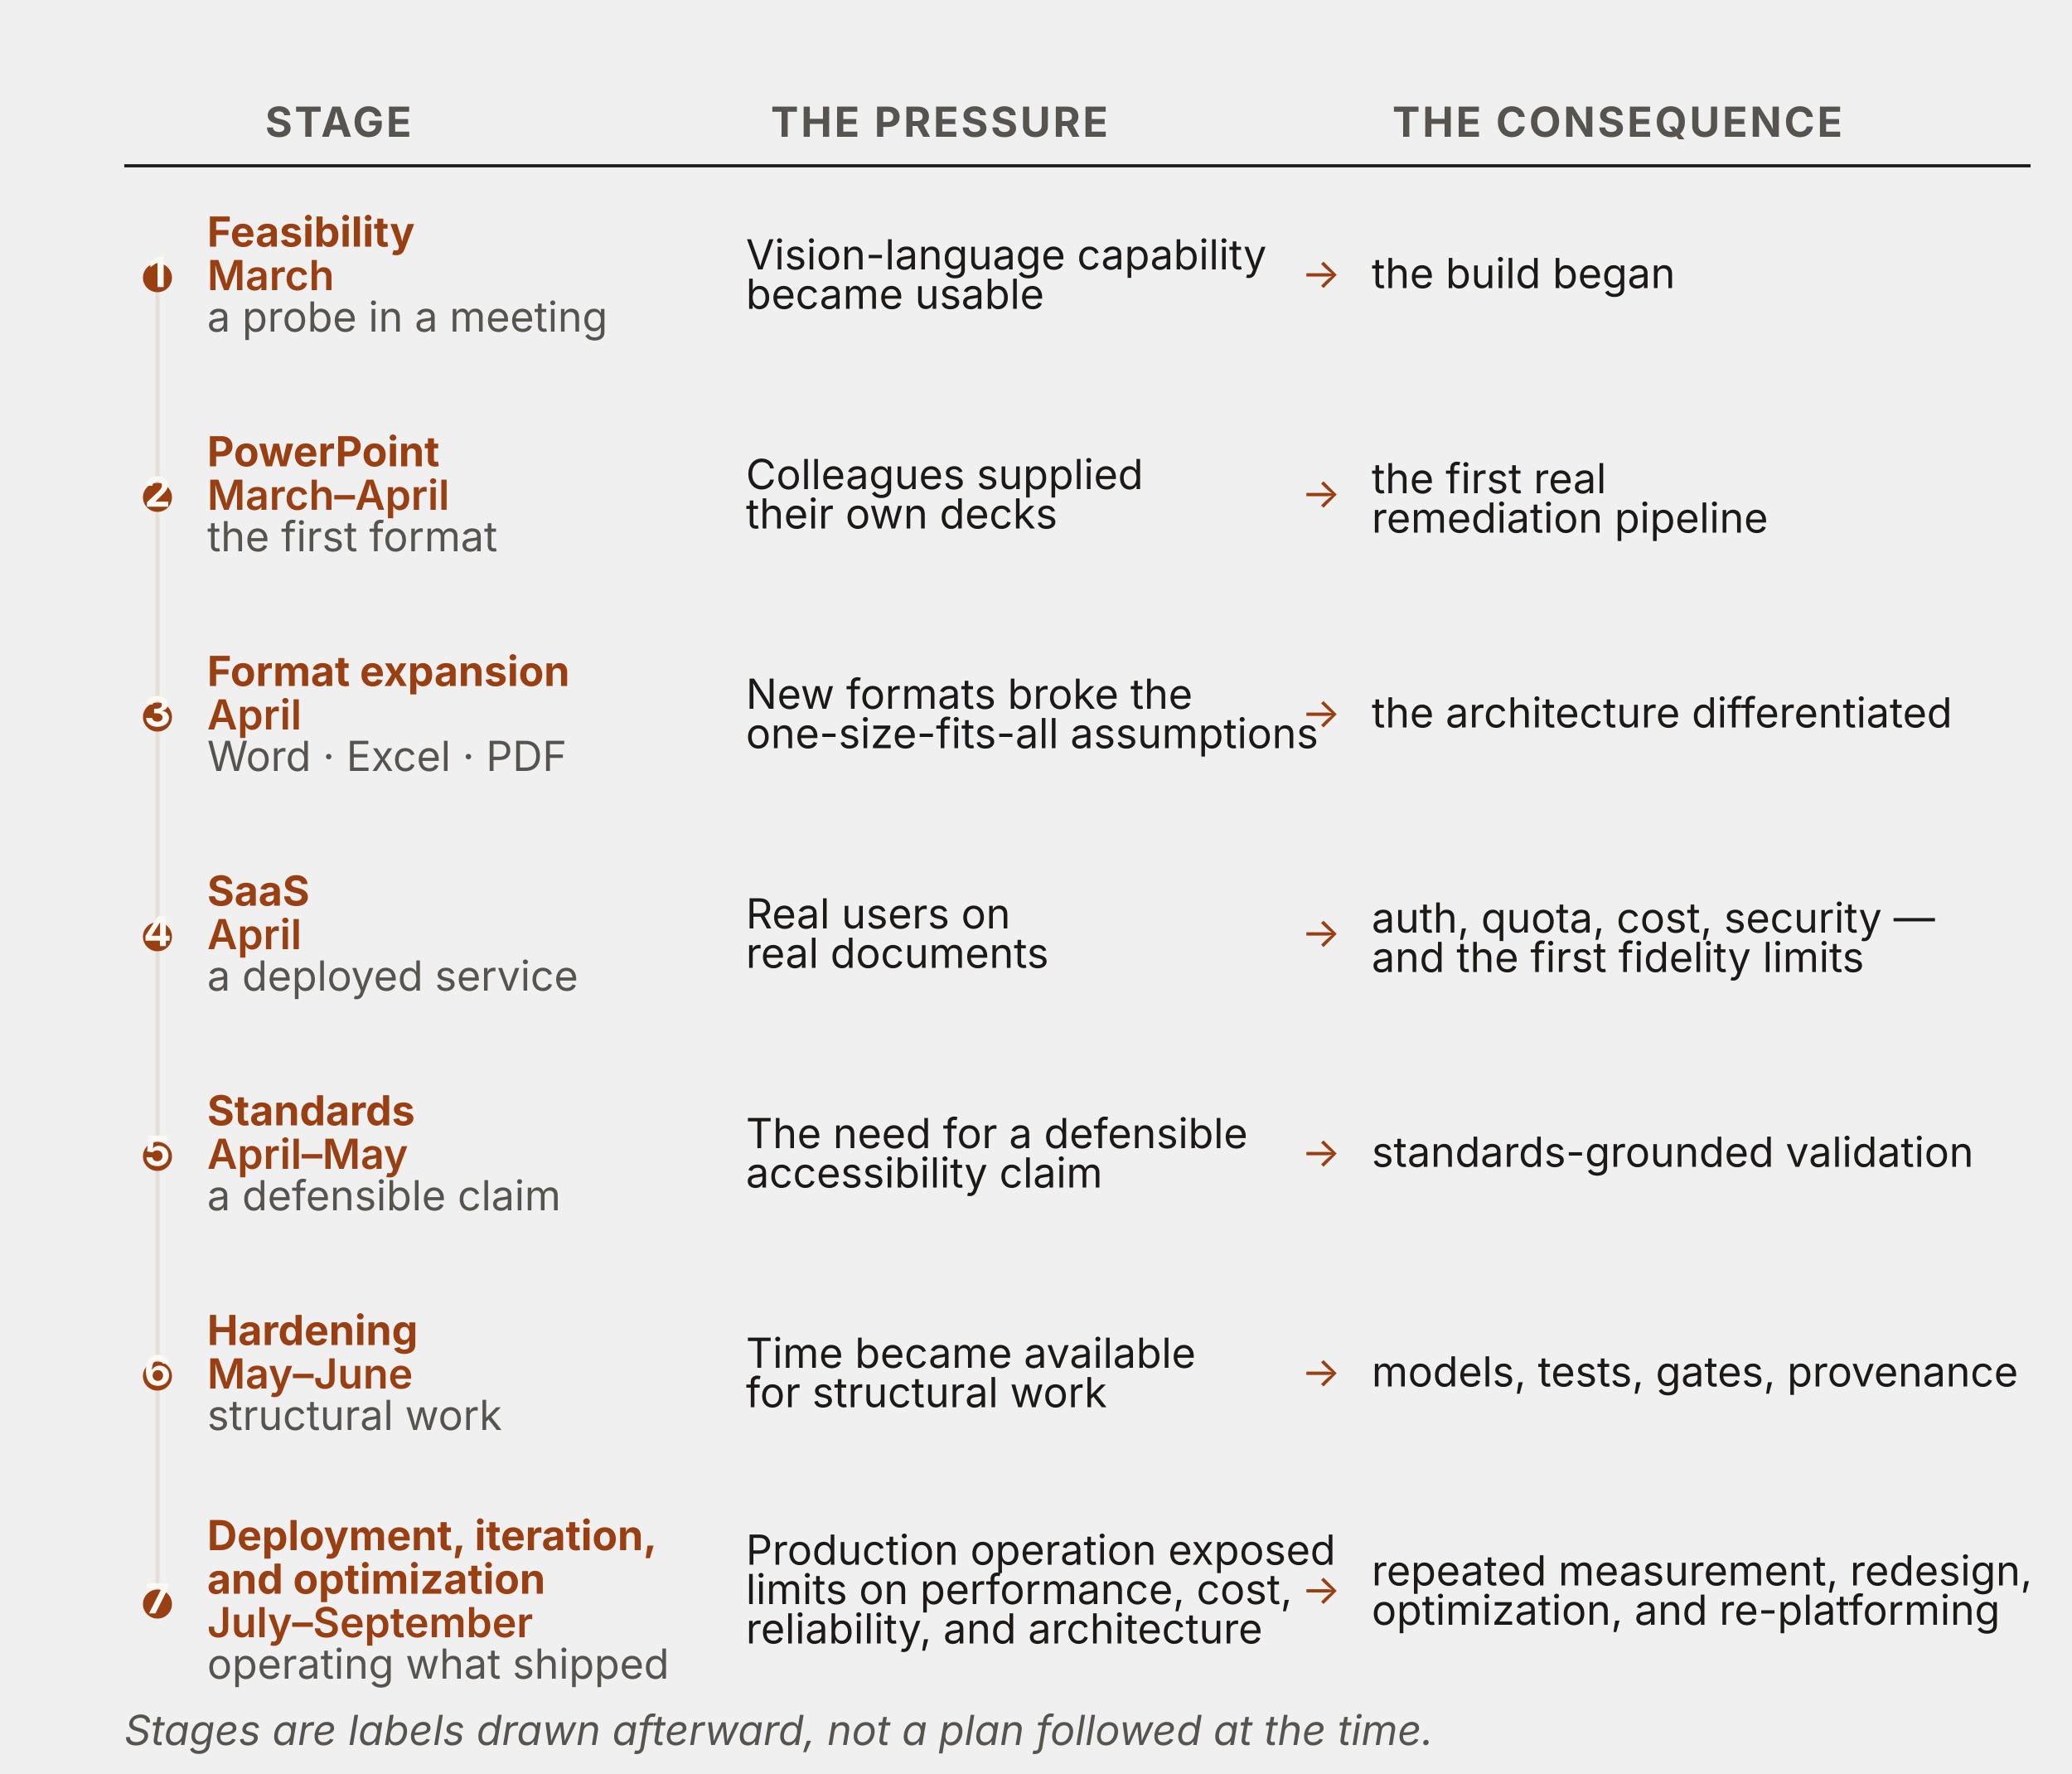
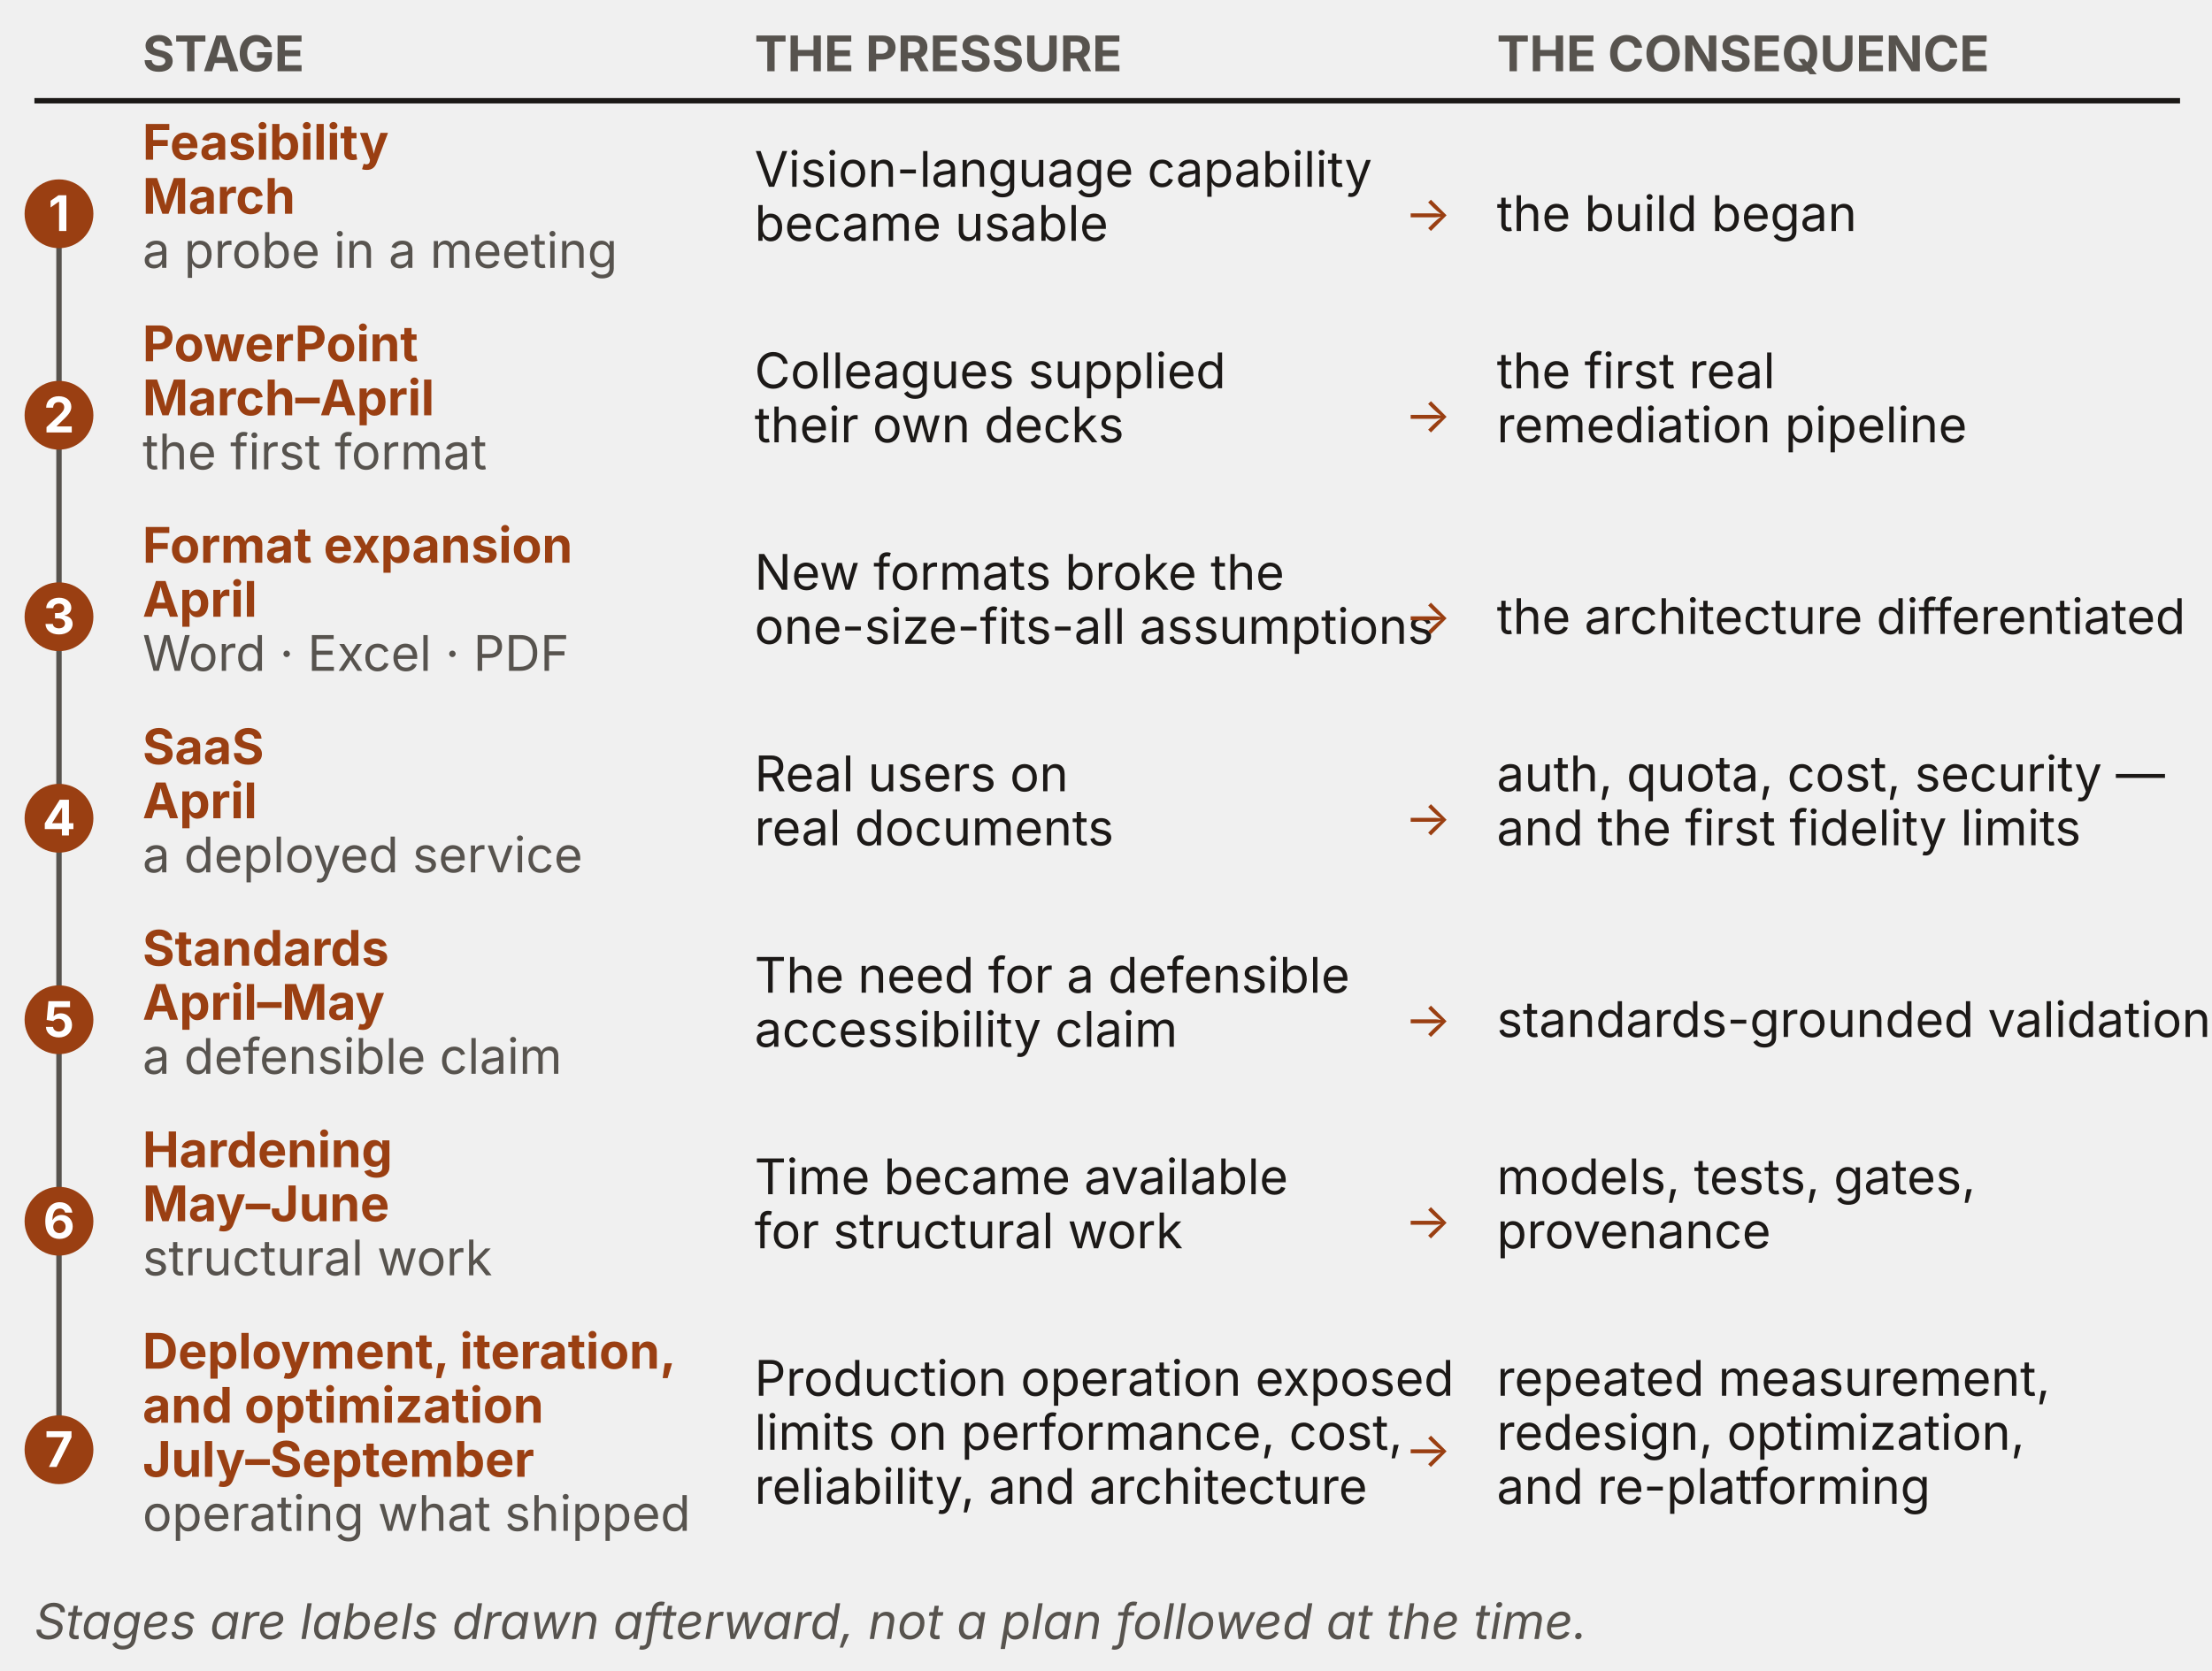
- <svg xmlns="http://www.w3.org/2000/svg" viewBox="0 0 1000 856" role="img" aria-labelledby="bsTitle bsDesc" font-family="'Source Sans 3', -apple-system, 'Segoe UI', sans-serif">
-   <text x="128" y="66" font-size="20" font-weight="700" letter-spacing="0.06em" fill="#57534e">STAGE</text>
-   <text x="372" y="66" font-size="20" font-weight="700" letter-spacing="0.06em" fill="#57534e">THE PRESSURE</text>
-   <text x="672" y="66" font-size="20" font-weight="700" letter-spacing="0.06em" fill="#57534e">THE CONSEQUENCE</text>
-   <line x1="60" y1="80" x2="980" y2="80" stroke="#1c1917" stroke-width="1.5" />
-   <line x1="76" y1="134" x2="76" y2="774" stroke="#e4e0d8" stroke-width="2" />
-   <circle cx="76" cy="134" r="7" fill="#9a3f12" />
-   <text x="76" y="138.5" text-anchor="middle" font-size="20" font-weight="700" fill="#fbf9f4">1</text>
-   <text x="100" y="119" font-size="20" font-weight="700" fill="#9a3f12">Feasibility</text>
-   <text x="100" y="140" font-size="20" font-weight="600" fill="#9a3f12">March</text>
-   <text x="100" y="160" font-size="20" fill="#57534e">a probe in a meeting</text>
-   <text x="360" y="130" font-size="20" fill="#1c1917">Vision-language capability</text>
-   <text x="360" y="149" font-size="20" fill="#1c1917">became usable</text>
-   <text x="628" y="139" font-size="20" fill="#9a3f12">→</text>
-   <text x="662" y="139" font-size="20" fill="#1c1917">the build began</text>
-   <circle cx="76" cy="240" r="7" fill="#9a3f12" />
-   <text x="76" y="244.5" text-anchor="middle" font-size="20" font-weight="700" fill="#fbf9f4">2</text>
-   <text x="100" y="225" font-size="20" font-weight="700" fill="#9a3f12">PowerPoint</text>
-   <text x="100" y="246" font-size="20" font-weight="600" fill="#9a3f12">March–April</text>
-   <text x="100" y="266" font-size="20" fill="#57534e">the first format</text>
-   <text x="360" y="236" font-size="20" fill="#1c1917">Colleagues supplied</text>
-   <text x="360" y="255" font-size="20" fill="#1c1917">their own decks</text>
-   <text x="628" y="245" font-size="20" fill="#9a3f12">→</text>
-   <text x="662" y="238" font-size="20" fill="#1c1917">the first real</text>
-   <text x="662" y="257" font-size="20" fill="#1c1917">remediation pipeline</text>
-   <circle cx="76" cy="346" r="7" fill="#9a3f12" />
-   <text x="76" y="350.5" text-anchor="middle" font-size="20" font-weight="700" fill="#fbf9f4">3</text>
-   <text x="100" y="331" font-size="20" font-weight="700" fill="#9a3f12">Format expansion</text>
-   <text x="100" y="352" font-size="20" font-weight="600" fill="#9a3f12">April</text>
-   <text x="100" y="372" font-size="20" fill="#57534e">Word · Excel · PDF</text>
-   <text x="360" y="342" font-size="20" fill="#1c1917">New formats broke the</text>
-   <text x="360" y="361" font-size="20" fill="#1c1917">one-size-fits-all assumptions</text>
-   <text x="628" y="351" font-size="20" fill="#9a3f12">→</text>
-   <text x="662" y="351" font-size="20" fill="#1c1917">the architecture differentiated</text>
-   <circle cx="76" cy="452" r="7" fill="#9a3f12" />
-   <text x="76" y="456.5" text-anchor="middle" font-size="20" font-weight="700" fill="#fbf9f4">4</text>
-   <text x="100" y="437" font-size="20" font-weight="700" fill="#9a3f12">SaaS</text>
-   <text x="100" y="458" font-size="20" font-weight="600" fill="#9a3f12">April</text>
-   <text x="100" y="478" font-size="20" fill="#57534e">a deployed service</text>
-   <text x="360" y="448" font-size="20" fill="#1c1917">Real users on</text>
-   <text x="360" y="467" font-size="20" fill="#1c1917">real documents</text>
-   <text x="628" y="457" font-size="20" fill="#9a3f12">→</text>
-   <text x="662" y="450" font-size="20" fill="#1c1917">auth, quota, cost, security —</text>
-   <text x="662" y="469" font-size="20" fill="#1c1917">and the first fidelity limits</text>
-   <circle cx="76" cy="558" r="7" fill="#9a3f12" />
-   <text x="76" y="562.5" text-anchor="middle" font-size="20" font-weight="700" fill="#fbf9f4">5</text>
-   <text x="100" y="543" font-size="20" font-weight="700" fill="#9a3f12">Standards</text>
-   <text x="100" y="564" font-size="20" font-weight="600" fill="#9a3f12">April–May</text>
-   <text x="100" y="584" font-size="20" fill="#57534e">a defensible claim</text>
-   <text x="360" y="554" font-size="20" fill="#1c1917">The need for a defensible</text>
-   <text x="360" y="573" font-size="20" fill="#1c1917">accessibility claim</text>
-   <text x="628" y="563" font-size="20" fill="#9a3f12">→</text>
-   <text x="662" y="563" font-size="20" fill="#1c1917">standards-grounded validation</text>
-   <circle cx="76" cy="664" r="7" fill="#9a3f12" />
-   <text x="76" y="668.5" text-anchor="middle" font-size="20" font-weight="700" fill="#fbf9f4">6</text>
-   <text x="100" y="649" font-size="20" font-weight="700" fill="#9a3f12">Hardening</text>
-   <text x="100" y="670" font-size="20" font-weight="600" fill="#9a3f12">May–June</text>
-   <text x="100" y="690" font-size="20" fill="#57534e">structural work</text>
-   <text x="360" y="660" font-size="20" fill="#1c1917">Time became available</text>
-   <text x="360" y="679" font-size="20" fill="#1c1917">for structural work</text>
-   <text x="628" y="669" font-size="20" fill="#9a3f12">→</text>
-   <text x="662" y="669" font-size="20" fill="#1c1917">models, tests, gates, provenance</text>
-   <circle cx="76" cy="774" r="7" fill="#9a3f12" />
-   <text x="76" y="778.5" text-anchor="middle" font-size="20" font-weight="700" fill="#fbf9f4">7</text>
-   <text x="100" y="748" font-size="20" font-weight="700" fill="#9a3f12">Deployment, iteration,</text>
-   <text x="100" y="769" font-size="20" font-weight="700" fill="#9a3f12">and optimization</text>
-   <text x="100" y="790" font-size="20" font-weight="600" fill="#9a3f12">July–September</text>
-   <text x="100" y="810" font-size="20" fill="#57534e">operating what shipped</text>
-   <text x="360" y="755" font-size="20" fill="#1c1917">Production operation exposed</text>
-   <text x="360" y="774" font-size="20" fill="#1c1917">limits on performance, cost,</text>
-   <text x="360" y="793" font-size="20" fill="#1c1917">reliability, and architecture</text>
-   <text x="628" y="774" font-size="20" fill="#9a3f12">→</text>
-   <text x="662" y="765" font-size="20" fill="#1c1917">repeated measurement, redesign,</text>
-   <text x="662" y="784" font-size="20" fill="#1c1917">optimization, and re-platforming</text>
-   <text x="60" y="842" font-size="20" font-style="italic" fill="#57534e">Stages are labels drawn afterward, not a plan followed at the time.</text>
+ <svg xmlns="http://www.w3.org/2000/svg" viewBox="0 0 900 680" width="900" height="680" role="img" aria-labelledby="bsTitle bsDesc" font-family="'Source Sans 3', -apple-system, 'Segoe UI', sans-serif">
+   <defs>
+     <marker id="ink-arrow" viewBox="0 0 10 10" refX="9" refY="5" markerWidth="8" markerHeight="8" markerUnits="userSpaceOnUse" orient="auto">
+       <path d="M0 0 L10 5 L0 10 Z" fill="#1c1917" />
+     </marker>
+     <marker id="muted-arrow" viewBox="0 0 10 10" refX="9" refY="5" markerWidth="8" markerHeight="8" markerUnits="userSpaceOnUse" orient="auto">
+       <path d="M0 0 L10 5 L0 10 Z" fill="#57534e" />
+     </marker>
+     <marker id="rust-arrow" viewBox="0 0 10 10" refX="9" refY="5" markerWidth="8" markerHeight="8" markerUnits="userSpaceOnUse" orient="auto">
+       <path d="M0 0 L10 5 L0 10 Z" fill="#9a3f12" />
+     </marker>
+     <marker id="blue-arrow" viewBox="0 0 10 10" refX="9" refY="5" markerWidth="8" markerHeight="8" markerUnits="userSpaceOnUse" orient="auto">
+       <path d="M0 0 L10 5 L0 10 Z" fill="#2f5169" />
+     </marker>
+     <marker id="green-arrow" viewBox="0 0 10 10" refX="9" refY="5" markerWidth="8" markerHeight="8" markerUnits="userSpaceOnUse" orient="auto">
+       <path d="M0 0 L10 5 L0 10 Z" fill="#1f7a4d" />
+     </marker>
+     <marker id="red-arrow" viewBox="0 0 10 10" refX="9" refY="5" markerWidth="8" markerHeight="8" markerUnits="userSpaceOnUse" orient="auto">
+       <path d="M0 0 L10 5 L0 10 Z" fill="#b23b3b" />
+     </marker>
+   </defs>
+   <text x="58" y="29" text-anchor="start" font-size="20" fill="#57534e" font-weight="700">STAGE</text>
+   <text x="307" y="29" text-anchor="start" font-size="20" fill="#57534e" font-weight="700">THE PRESSURE</text>
+   <text x="609" y="29" text-anchor="start" font-size="20" fill="#57534e" font-weight="700">THE CONSEQUENCE</text>
+   <path d="M14 41 L887 41" fill="none" stroke="#1c1917" stroke-width="2.2" />
+   <path d="M24 86 L24 591" fill="none" stroke="#57534e" stroke-width="2.2" />
+   <circle cx="24" cy="87" r="14" fill="#9a3f12" />
+   <text x="24" y="94" text-anchor="middle" font-size="20" fill="#ffffff" font-weight="700">1</text>
+   <text x="58" y="65" text-anchor="start" font-size="20" fill="#9a3f12" font-weight="700">Feasibility</text>
+   <text x="58" y="87" text-anchor="start" font-size="20" fill="#9a3f12" font-weight="700">March</text>
+   <text x="58" y="109" text-anchor="start" font-size="20" fill="#57534e">a probe in a meeting</text>
+   <text x="307" y="76" text-anchor="start" font-size="20" fill="#1c1917">Vision-language capability</text>
+   <text x="307" y="98" text-anchor="start" font-size="20" fill="#1c1917">became usable</text>
+   <text x="581" y="94" text-anchor="middle" font-size="20" fill="#9a3f12">→</text>
+   <text x="609" y="94" text-anchor="start" font-size="20" fill="#1c1917">the build began</text>
+   <circle cx="24" cy="169" r="14" fill="#9a3f12" />
+   <text x="24" y="176" text-anchor="middle" font-size="20" fill="#ffffff" font-weight="700">2</text>
+   <text x="58" y="147" text-anchor="start" font-size="20" fill="#9a3f12" font-weight="700">PowerPoint</text>
+   <text x="58" y="169" text-anchor="start" font-size="20" fill="#9a3f12" font-weight="700">March–April</text>
+   <text x="58" y="191" text-anchor="start" font-size="20" fill="#57534e">the first format</text>
+   <text x="307" y="158" text-anchor="start" font-size="20" fill="#1c1917">Colleagues supplied</text>
+   <text x="307" y="180" text-anchor="start" font-size="20" fill="#1c1917">their own decks</text>
+   <text x="581" y="176" text-anchor="middle" font-size="20" fill="#9a3f12">→</text>
+   <text x="609" y="158" text-anchor="start" font-size="20" fill="#1c1917">the first real</text>
+   <text x="609" y="180" text-anchor="start" font-size="20" fill="#1c1917">remediation pipeline</text>
+   <circle cx="24" cy="251" r="14" fill="#9a3f12" />
+   <text x="24" y="258" text-anchor="middle" font-size="20" fill="#ffffff" font-weight="700">3</text>
+   <text x="58" y="229" text-anchor="start" font-size="20" fill="#9a3f12" font-weight="700">Format expansion</text>
+   <text x="58" y="251" text-anchor="start" font-size="20" fill="#9a3f12" font-weight="700">April</text>
+   <text x="58" y="273" text-anchor="start" font-size="20" fill="#57534e">Word · Excel · PDF</text>
+   <text x="307" y="240" text-anchor="start" font-size="20" fill="#1c1917">New formats broke the</text>
+   <text x="307" y="262" text-anchor="start" font-size="20" fill="#1c1917">one-size-fits-all assumptions</text>
+   <text x="581" y="258" text-anchor="middle" font-size="20" fill="#9a3f12">→</text>
+   <text x="609" y="258" text-anchor="start" font-size="20" fill="#1c1917">the architecture differentiated</text>
+   <circle cx="24" cy="333" r="14" fill="#9a3f12" />
+   <text x="24" y="340" text-anchor="middle" font-size="20" fill="#ffffff" font-weight="700">4</text>
+   <text x="58" y="311" text-anchor="start" font-size="20" fill="#9a3f12" font-weight="700">SaaS</text>
+   <text x="58" y="333" text-anchor="start" font-size="20" fill="#9a3f12" font-weight="700">April</text>
+   <text x="58" y="355" text-anchor="start" font-size="20" fill="#57534e">a deployed service</text>
+   <text x="307" y="322" text-anchor="start" font-size="20" fill="#1c1917">Real users on</text>
+   <text x="307" y="344" text-anchor="start" font-size="20" fill="#1c1917">real documents</text>
+   <text x="581" y="340" text-anchor="middle" font-size="20" fill="#9a3f12">→</text>
+   <text x="609" y="322" text-anchor="start" font-size="20" fill="#1c1917">auth, quota, cost, security —</text>
+   <text x="609" y="344" text-anchor="start" font-size="20" fill="#1c1917">and the first fidelity limits</text>
+   <circle cx="24" cy="415" r="14" fill="#9a3f12" />
+   <text x="24" y="422" text-anchor="middle" font-size="20" fill="#ffffff" font-weight="700">5</text>
+   <text x="58" y="393" text-anchor="start" font-size="20" fill="#9a3f12" font-weight="700">Standards</text>
+   <text x="58" y="415" text-anchor="start" font-size="20" fill="#9a3f12" font-weight="700">April–May</text>
+   <text x="58" y="437" text-anchor="start" font-size="20" fill="#57534e">a defensible claim</text>
+   <text x="307" y="404" text-anchor="start" font-size="20" fill="#1c1917">The need for a defensible</text>
+   <text x="307" y="426" text-anchor="start" font-size="20" fill="#1c1917">accessibility claim</text>
+   <text x="581" y="422" text-anchor="middle" font-size="20" fill="#9a3f12">→</text>
+   <text x="609" y="422" text-anchor="start" font-size="20" fill="#1c1917">standards-grounded validation</text>
+   <circle cx="24" cy="497" r="14" fill="#9a3f12" />
+   <text x="24" y="504" text-anchor="middle" font-size="20" fill="#ffffff" font-weight="700">6</text>
+   <text x="58" y="475" text-anchor="start" font-size="20" fill="#9a3f12" font-weight="700">Hardening</text>
+   <text x="58" y="497" text-anchor="start" font-size="20" fill="#9a3f12" font-weight="700">May–June</text>
+   <text x="58" y="519" text-anchor="start" font-size="20" fill="#57534e">structural work</text>
+   <text x="307" y="486" text-anchor="start" font-size="20" fill="#1c1917">Time became available</text>
+   <text x="307" y="508" text-anchor="start" font-size="20" fill="#1c1917">for structural work</text>
+   <text x="581" y="504" text-anchor="middle" font-size="20" fill="#9a3f12">→</text>
+   <text x="609" y="486" text-anchor="start" font-size="20" fill="#1c1917">models, tests, gates,</text>
+   <text x="609" y="508" text-anchor="start" font-size="20" fill="#1c1917">provenance</text>
+   <circle cx="24" cy="590" r="14" fill="#9a3f12" />
+   <text x="24" y="597" text-anchor="middle" font-size="20" fill="#ffffff" font-weight="700">7</text>
+   <text x="58" y="557" text-anchor="start" font-size="20" fill="#9a3f12" font-weight="700">Deployment, iteration,</text>
+   <text x="58" y="579" text-anchor="start" font-size="20" fill="#9a3f12" font-weight="700">and optimization</text>
+   <text x="58" y="601" text-anchor="start" font-size="20" fill="#9a3f12" font-weight="700">July–September</text>
+   <text x="58" y="623" text-anchor="start" font-size="20" fill="#57534e">operating what shipped</text>
+   <text x="307" y="568" text-anchor="start" font-size="20" fill="#1c1917">Production operation exposed</text>
+   <text x="307" y="590" text-anchor="start" font-size="20" fill="#1c1917">limits on performance, cost,</text>
+   <text x="307" y="612" text-anchor="start" font-size="20" fill="#1c1917">reliability, and architecture</text>
+   <text x="581" y="597" text-anchor="middle" font-size="20" fill="#9a3f12">→</text>
+   <text x="609" y="568" text-anchor="start" font-size="20" fill="#1c1917">repeated measurement,</text>
+   <text x="609" y="590" text-anchor="start" font-size="20" fill="#1c1917">redesign, optimization,</text>
+   <text x="609" y="612" text-anchor="start" font-size="20" fill="#1c1917">and re-platforming</text>
+   <text x="14" y="667" text-anchor="start" font-size="20" fill="#57534e" font-style="italic">Stages are labels drawn afterward, not a plan followed at the time.</text>
</svg>
